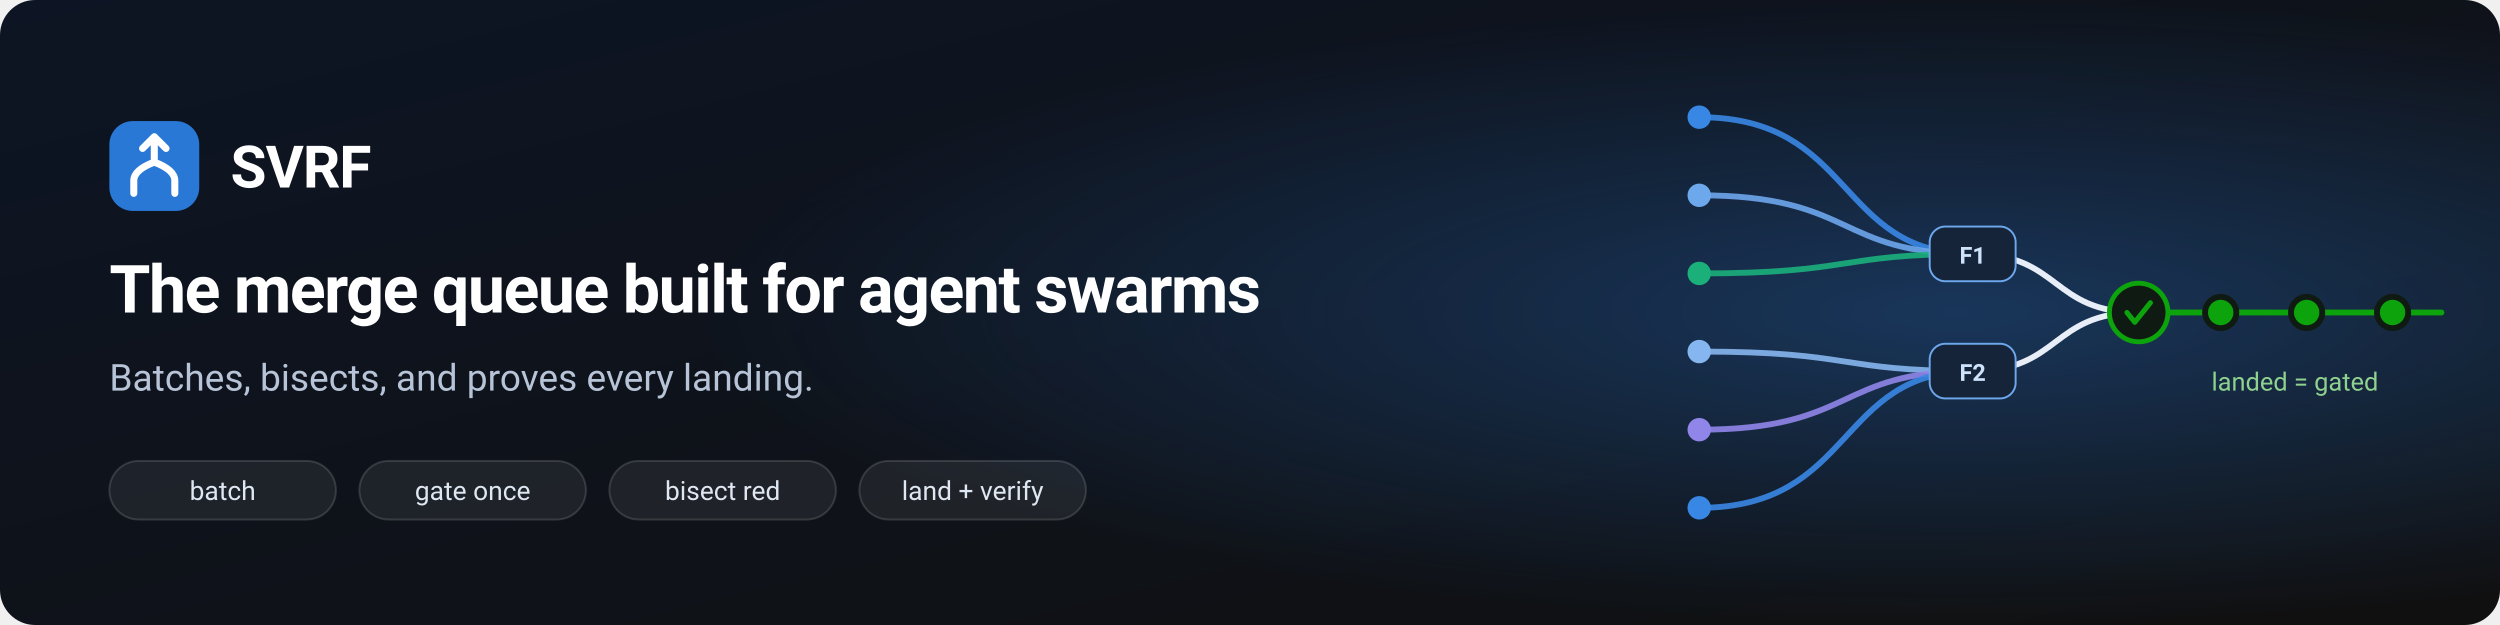
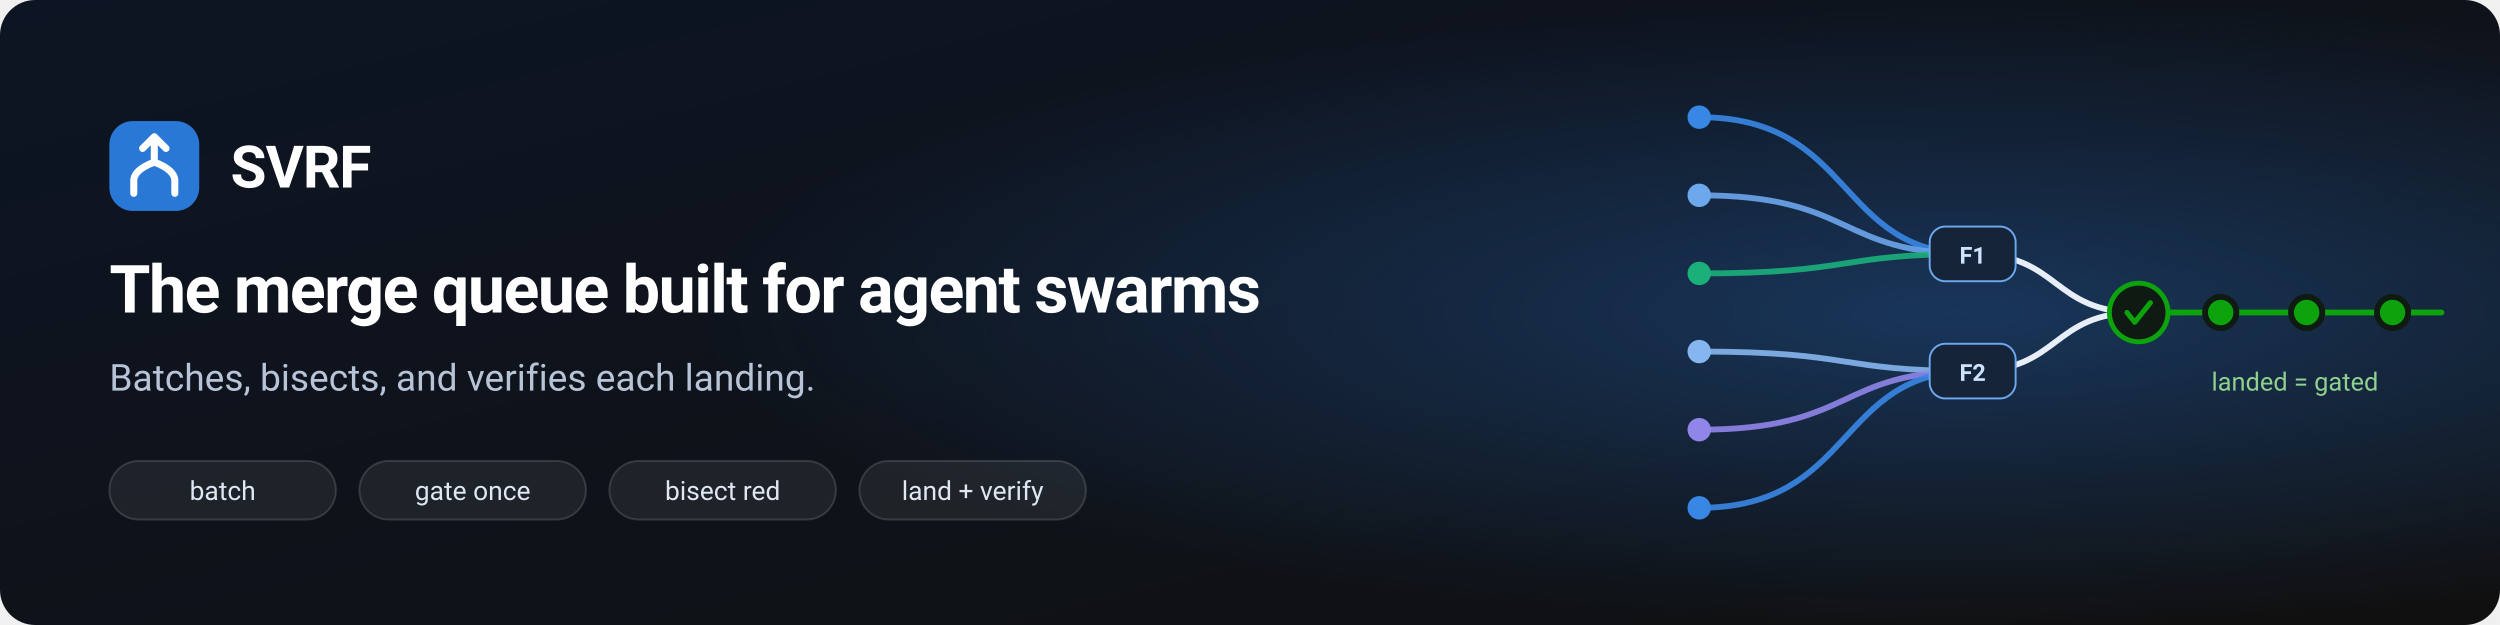
- <svg xmlns="http://www.w3.org/2000/svg" width="1280" height="320" viewBox="0 0 1280 320" role="img" aria-label="SVRF: the merge queue built for agent swarms. Batches, bisects, and proves every landing.">
+ <svg xmlns="http://www.w3.org/2000/svg" width="1280" height="320" viewBox="0 0 1280 320" role="img" aria-label="SVRF: the merge queue built for agent swarms. Batches, bisects, and verifies each landing.">
  <style>
.hx{font-family:system-ui,-apple-system,'Segoe UI',Roboto,Helvetica,Arial,sans-serif} .lane{fill:none;stroke-width:3;stroke-linecap:round}
</style>
  <defs>
    <linearGradient id="bg" x1="0" y1="0" x2="1" y2="1">
      <stop offset="0" stop-color="#0d1524" />
      <stop offset="1" stop-color="#101010" />
    </linearGradient>
    <radialGradient id="glow" cx="0.78" cy="0.5" r="0.5">
      <stop offset="0" stop-color="#2a78d6" stop-opacity=".35" />
      <stop offset="1" stop-color="#2a78d6" stop-opacity="0" />
    </radialGradient>
  </defs>
  <rect width="1280" height="320" rx="18" fill="url(#bg)" />
  <rect width="1280" height="320" rx="18" fill="url(#glow)" />
  <path class="lane" stroke="#3987e5" stroke-opacity=".9" d="M870,60 C950,60 940,130 1010,130" />
  <circle cx="870" cy="60" r="6" fill="#3987e5" />
  <path class="lane" stroke="#6da7ec" stroke-opacity=".9" d="M870,100 C950,100 940,130 1010,130" />
  <circle cx="870" cy="100" r="6" fill="#6da7ec" />
  <path class="lane" stroke="#1baf7a" stroke-opacity=".9" d="M870,140 C950,140 940,130 1010,130" />
  <circle cx="870" cy="140" r="6" fill="#1baf7a" />
  <path class="lane" stroke="#86b6ef" stroke-opacity=".9" d="M870,180 C950,180 940,190 1010,190" />
  <circle cx="870" cy="180" r="6" fill="#86b6ef" />
  <path class="lane" stroke="#9085e9" stroke-opacity=".9" d="M870,220 C950,220 940,190 1010,190" />
  <circle cx="870" cy="220" r="6" fill="#9085e9" />
  <path class="lane" stroke="#3987e5" stroke-opacity=".9" d="M870,260 C950,260 940,190 1010,190" />
  <circle cx="870" cy="260" r="6" fill="#3987e5" />
  <path class="lane" stroke="#e8eef8" d="M1010,130 C1055,130 1050,160 1095,160" />
  <rect x="988" y="116" width="44" height="28" rx="8" fill="#16243a" stroke="#6da7ec" />
  <path class="lane" stroke="#e8eef8" d="M1010,190 C1055,190 1050,160 1095,160" />
  <rect x="988" y="176" width="44" height="28" rx="8" fill="#16243a" stroke="#6da7ec" />
  <text class="hx" x="1010" y="135" font-size="12" fill="#cde2fb" text-anchor="middle" font-weight="600">F1</text>
  <text class="hx" x="1010" y="195" font-size="12" fill="#cde2fb" text-anchor="middle" font-weight="600">F2</text>
  <path class="lane" stroke="#0ca30c" stroke-width="4" d="M1095,160 H1250" />
  <circle cx="1137" cy="160" r="8" fill="#0ca30c" stroke="#0f1a12" stroke-width="3" />
  <circle cx="1181" cy="160" r="8" fill="#0ca30c" stroke="#0f1a12" stroke-width="3" />
  <circle cx="1225" cy="160" r="8" fill="#0ca30c" stroke="#0f1a12" stroke-width="3" />
  <circle cx="1095" cy="160" r="15" fill="#0f1a12" stroke="#0ca30c" stroke-width="2.5" />
  <path d="M1089,160 l4,5 l8,-10" fill="none" stroke="#0ca30c" stroke-width="2.6" stroke-linecap="round" stroke-linejoin="round" />
  <text class="hx" x="1175" y="200" font-size="13" fill="#8fd18f" text-anchor="middle">landed = gated</text>
  <rect x="56" y="62" width="46" height="46" rx="12" fill="#2a78d6" />
  <path d="M68.5 99 V92.5 Q68.5 87 79 83 Q89.5 87 89.5 92.5 V99 M79 83 V70 M73 76 L79 70 L85 76" fill="none" stroke="#fff" stroke-width="3.6" stroke-linecap="round" stroke-linejoin="round" />
  <text class="hx" x="118" y="96" font-size="30" font-weight="750" fill="#ffffff" letter-spacing="-0.5">SVRF</text>
  <text class="hx" x="56" y="160" font-size="34" font-weight="700" fill="#ffffff" letter-spacing="-0.8">The merge queue built for agent swarms</text>
-   <text class="hx" x="56" y="200" font-size="19" fill="#b7c4d8">Batches, bisects, and proves every landing.</text>
+   <text class="hx" x="56" y="200" font-size="19" fill="#b7c4d8">Batches, bisects, and verifies each landing.</text>
  <rect x="56" y="236" width="116" height="30" rx="15" fill="#ffffff" fill-opacity=".07" stroke="#ffffff" stroke-opacity=".14" />
  <text class="hx" x="114" y="256" font-size="13.5" fill="#dfe7f3" text-anchor="middle">batch</text>
  <rect x="184" y="236" width="116" height="30" rx="15" fill="#ffffff" fill-opacity=".07" stroke="#ffffff" stroke-opacity=".14" />
  <text class="hx" x="242" y="256" font-size="13.5" fill="#dfe7f3" text-anchor="middle">gate once</text>
  <rect x="312" y="236" width="116" height="30" rx="15" fill="#ffffff" fill-opacity=".07" stroke="#ffffff" stroke-opacity=".14" />
  <text class="hx" x="370" y="256" font-size="13.5" fill="#dfe7f3" text-anchor="middle">bisect red</text>
  <rect x="440" y="236" width="116" height="30" rx="15" fill="#ffffff" fill-opacity=".07" stroke="#ffffff" stroke-opacity=".14" />
  <text class="hx" x="498" y="256" font-size="13.5" fill="#dfe7f3" text-anchor="middle">land + verify</text>
</svg>
